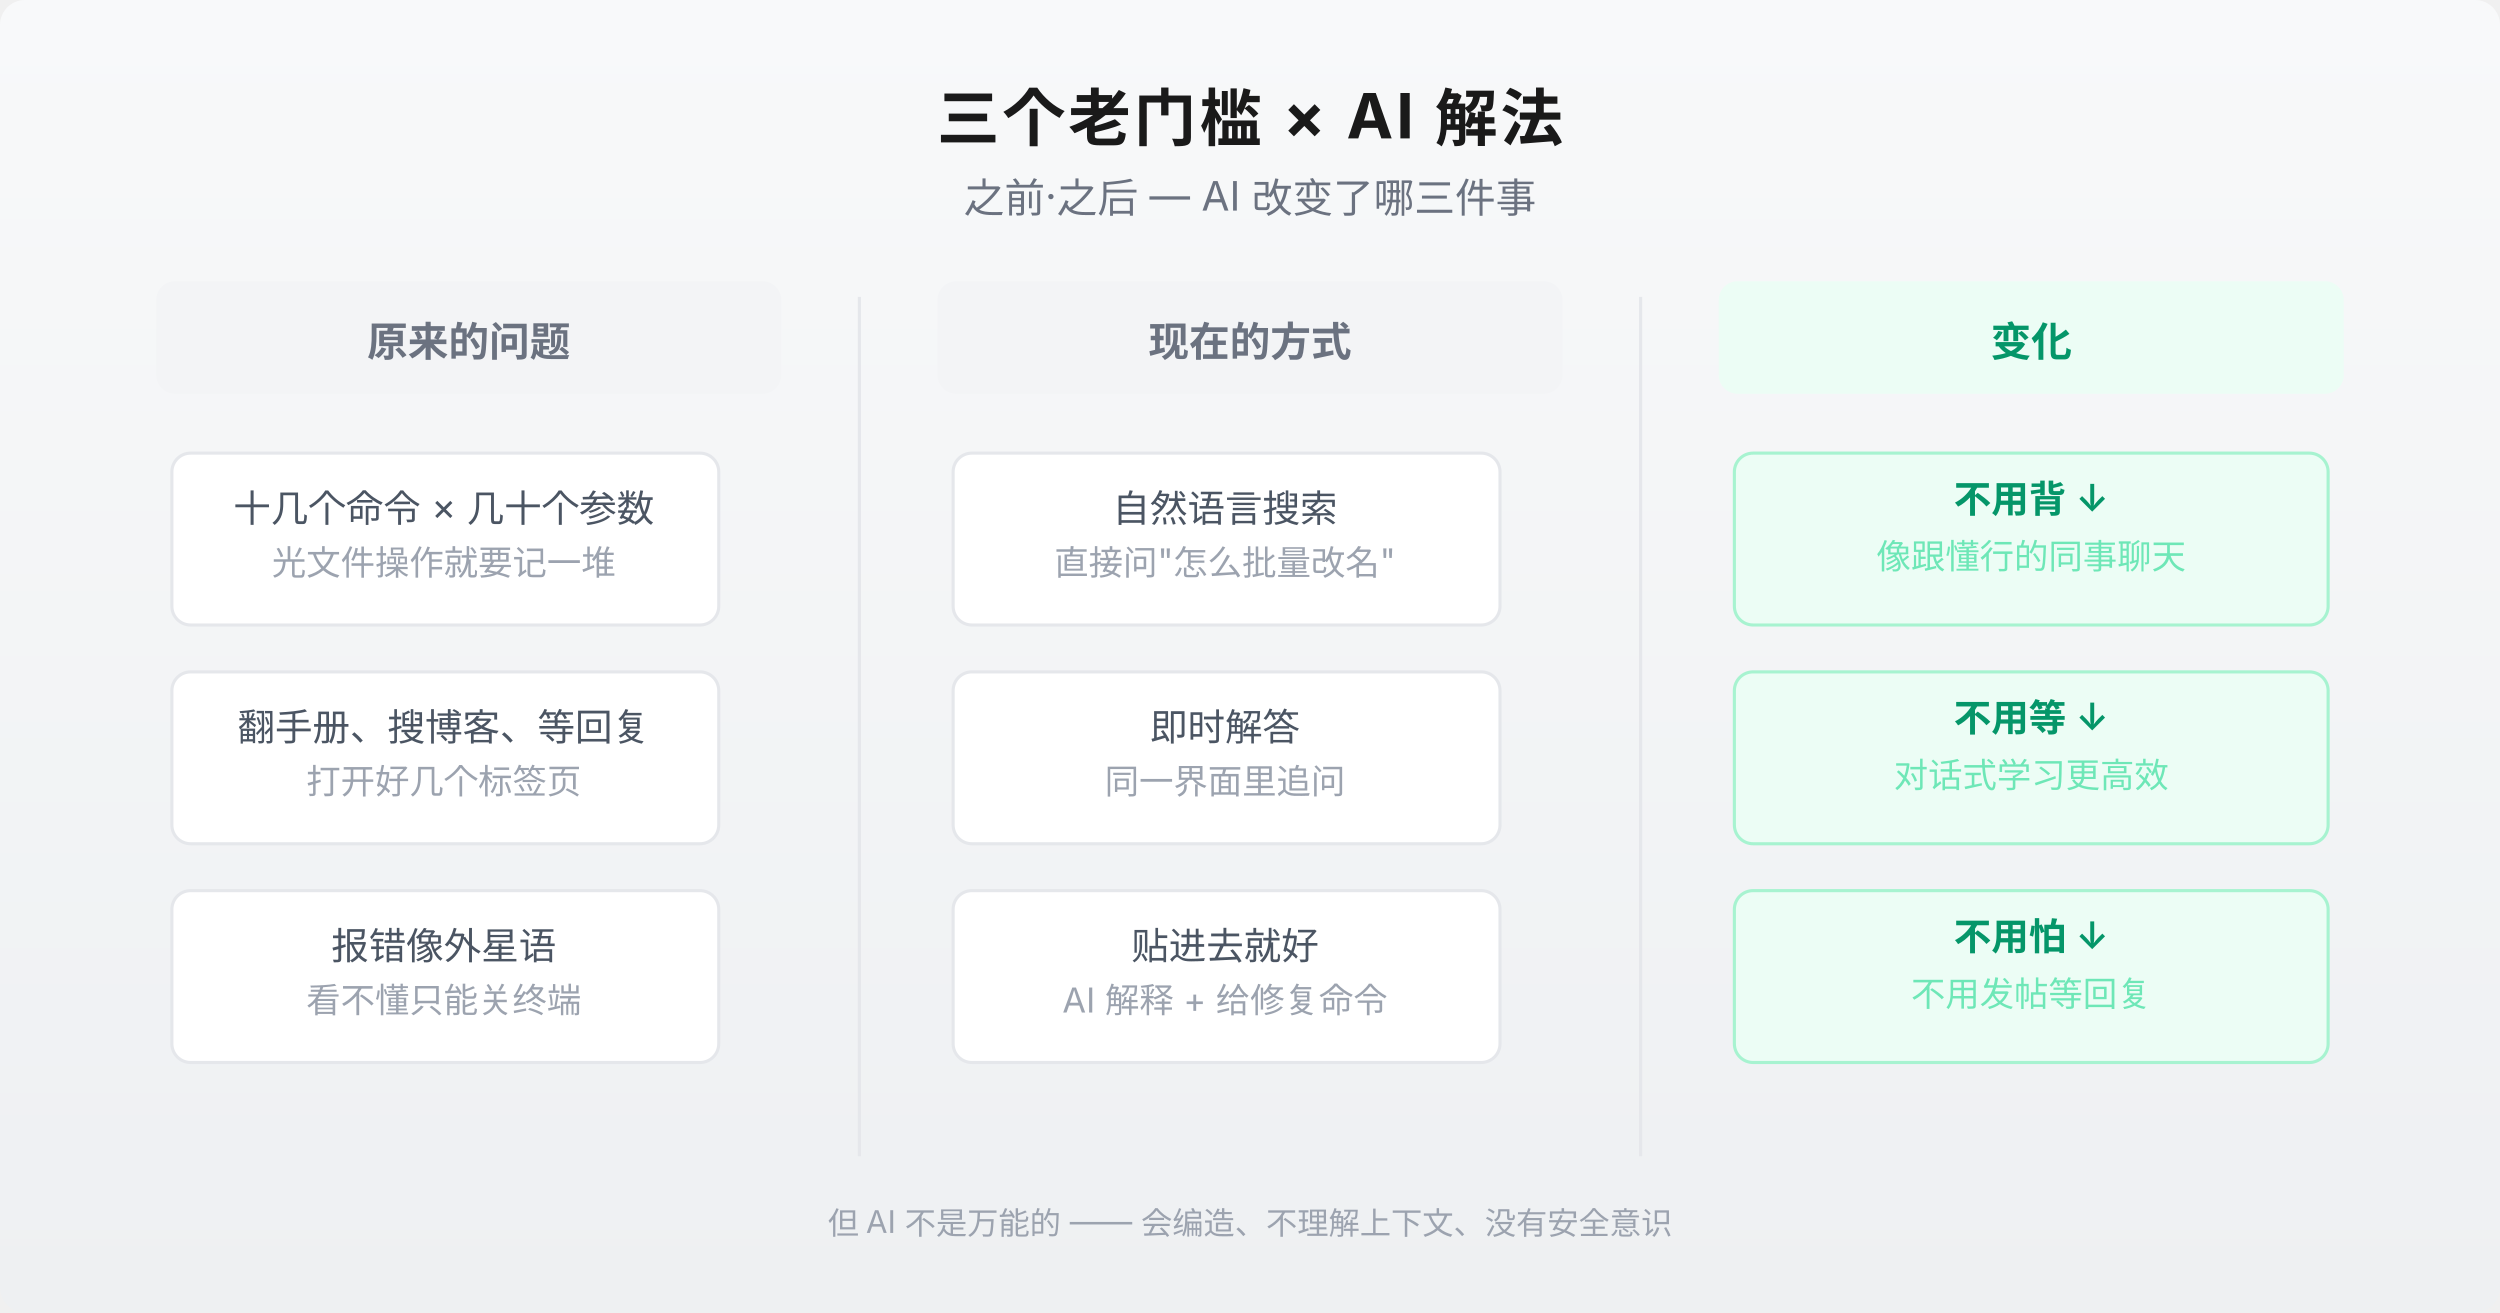
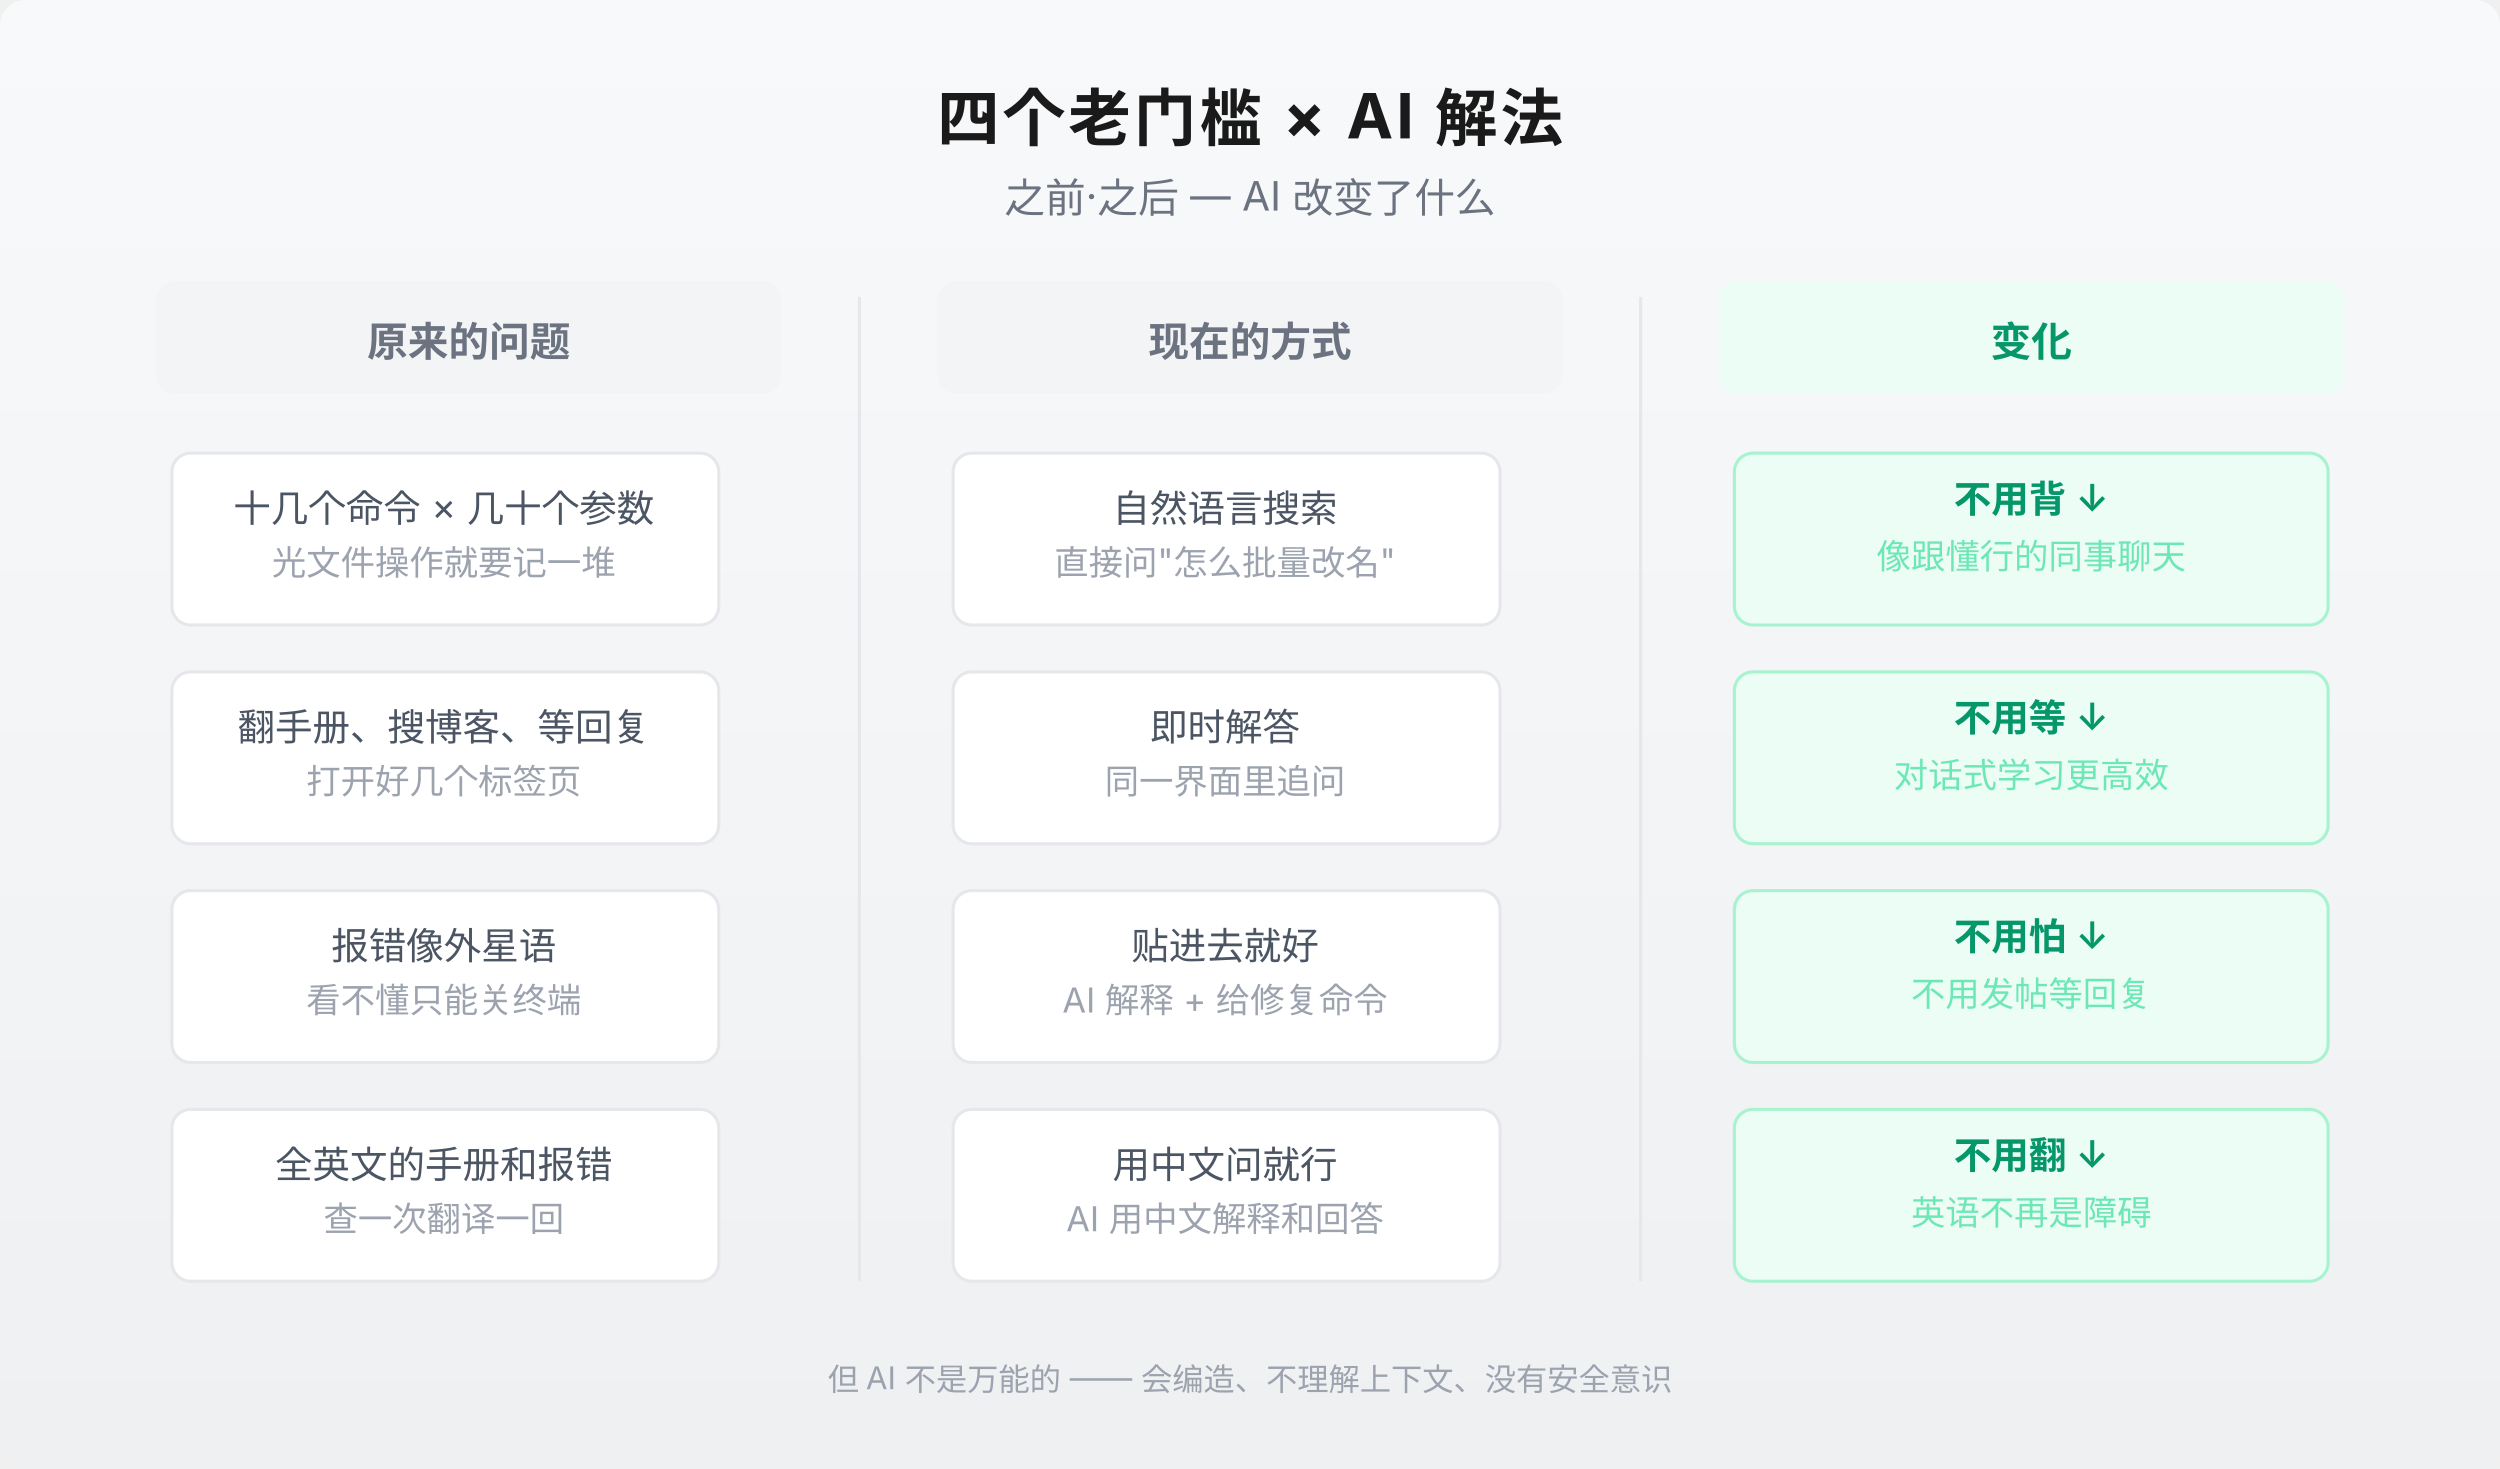
- <svg xmlns="http://www.w3.org/2000/svg" viewBox="0 0 800 420" font-family="system-ui, -apple-system, sans-serif">
+ <svg xmlns="http://www.w3.org/2000/svg" viewBox="0 0 800 470" font-family="system-ui, -apple-system, sans-serif">
  <defs>
    <linearGradient id="bg" x1="0" y1="0" x2="0" y2="1">
      <stop offset="0%" stop-color="#F8F9FA" />
      <stop offset="100%" stop-color="#EEF0F2" />
    </linearGradient>
  </defs>
-   <rect width="800" height="420" fill="url(#bg)" rx="8" />
-   <text x="400" y="45" text-anchor="middle" font-size="20" font-weight="700" fill="#1A1A1A" letter-spacing="1">三个老门槛 × AI 解法</text>
-   <text x="400" y="68" text-anchor="middle" font-size="13" fill="#6B7280">之前·之后 — AI 改变了哪三件事</text>
+   <rect width="800" height="470" fill="url(#bg)" rx="8" />
+   <text x="400" y="45" text-anchor="middle" font-size="20" font-weight="700" fill="#1A1A1A" letter-spacing="1">四个老门槛 × AI 解法</text>
+   <text x="400" y="68" text-anchor="middle" font-size="13" fill="#6B7280">之前·之后 — AI 改变了什么</text>
  <rect x="50" y="90" width="200" height="36" rx="6" fill="#F3F4F6" />
  <text x="150" y="114" text-anchor="middle" font-size="13" font-weight="600" fill="#6B7280">原来的问题</text>
  <rect x="300" y="90" width="200" height="36" rx="6" fill="#F3F4F6" />
  <text x="400" y="114" text-anchor="middle" font-size="13" font-weight="600" fill="#6B7280">现在的方式</text>
  <rect x="550" y="90" width="200" height="36" rx="6" fill="#ECFDF5" />
  <text x="650" y="114" text-anchor="middle" font-size="13" font-weight="600" fill="#059669">变化</text>
-   <line x1="275" y1="95" x2="275" y2="370" stroke="#E5E7EB" stroke-width="1" />
-   <line x1="525" y1="95" x2="525" y2="370" stroke="#E5E7EB" stroke-width="1" />
+   <line x1="275" y1="95" x2="275" y2="410" stroke="#E5E7EB" stroke-width="1" />
+   <line x1="525" y1="95" x2="525" y2="410" stroke="#E5E7EB" stroke-width="1" />
  <rect x="55" y="145" width="175" height="55" rx="6" fill="white" stroke="#E5E7EB" stroke-width="1" />
  <text x="142" y="167" text-anchor="middle" font-size="12" fill="#4B5563">十几个命令 × 几十个参数</text>
  <text x="142" y="184" text-anchor="middle" font-size="11" fill="#9CA3AF">光文件操作就要记一堆</text>
  <rect x="305" y="145" width="175" height="55" rx="6" fill="white" stroke="#E5E7EB" stroke-width="1" />
  <text x="392" y="167" text-anchor="middle" font-size="12" fill="#4B5563">自然语言搜索</text>
  <text x="392" y="184" text-anchor="middle" font-size="11" fill="#9CA3AF">直接问"怎么批量改名"</text>
  <rect x="555" y="145" width="190" height="55" rx="6" fill="#ECFDF5" stroke="#A7F3D0" stroke-width="1" />
  <text x="650" y="164" text-anchor="middle" font-size="12" font-weight="600" fill="#059669">不用背 ↓</text>
  <text x="650" y="182" text-anchor="middle" font-size="11" fill="#6EE7B7">像跟懂行的同事聊天</text>
  <rect x="55" y="215" width="175" height="55" rx="6" fill="white" stroke="#E5E7EB" stroke-width="1" />
  <text x="142" y="237" text-anchor="middle" font-size="12" fill="#4B5563">翻手册、搜博客、等回复</text>
  <text x="142" y="254" text-anchor="middle" font-size="11" fill="#9CA3AF">打开好几个标签页</text>
  <rect x="305" y="215" width="175" height="55" rx="6" fill="white" stroke="#E5E7EB" stroke-width="1" />
  <text x="392" y="237" text-anchor="middle" font-size="12" fill="#4B5563">即时解答</text>
  <text x="392" y="254" text-anchor="middle" font-size="11" fill="#9CA3AF">同一界面里追问</text>
  <rect x="555" y="215" width="190" height="55" rx="6" fill="#ECFDF5" stroke="#A7F3D0" stroke-width="1" />
  <text x="650" y="234" text-anchor="middle" font-size="12" font-weight="600" fill="#059669">不用等 ↓</text>
  <text x="650" y="252" text-anchor="middle" font-size="11" fill="#6EE7B7">对话式学习更高效</text>
  <rect x="55" y="285" width="175" height="55" rx="6" fill="white" stroke="#E5E7EB" stroke-width="1" />
  <text x="142" y="307" text-anchor="middle" font-size="12" fill="#4B5563">报错像外星语</text>
  <text x="142" y="324" text-anchor="middle" font-size="11" fill="#9CA3AF">看不懂只能关终端</text>
  <rect x="305" y="285" width="175" height="55" rx="6" fill="white" stroke="#E5E7EB" stroke-width="1" />
  <text x="392" y="307" text-anchor="middle" font-size="12" fill="#4B5563">贴进去就好</text>
  <text x="392" y="324" text-anchor="middle" font-size="11" fill="#9CA3AF">AI 解释 + 给修复命令</text>
  <rect x="555" y="285" width="190" height="55" rx="6" fill="#ECFDF5" stroke="#A7F3D0" stroke-width="1" />
  <text x="650" y="304" text-anchor="middle" font-size="12" font-weight="600" fill="#059669">不用怕 ↓</text>
  <text x="650" y="322" text-anchor="middle" font-size="11" fill="#6EE7B7">不用发帖等回复</text>
-   <text x="400" y="395" text-anchor="middle" font-size="10" fill="#9CA3AF">但 AI 不是万能的 —— 会编造、不理解上下文、没有安全意识</text>
+   <rect x="55" y="355" width="175" height="55" rx="6" fill="white" stroke="#E5E7EB" stroke-width="1" />
+   <text x="142" y="377" text-anchor="middle" font-size="12" fill="#4B5563">全英文的手册和报错</text>
+   <text x="142" y="394" text-anchor="middle" font-size="11" fill="#9CA3AF">查一次翻译一回</text>
+   <rect x="305" y="355" width="175" height="55" rx="6" fill="white" stroke="#E5E7EB" stroke-width="1" />
+   <text x="392" y="377" text-anchor="middle" font-size="12" fill="#4B5563">用中文问就行</text>
+   <text x="392" y="394" text-anchor="middle" font-size="11" fill="#9CA3AF">AI 用中文解释和回答</text>
+   <rect x="555" y="355" width="190" height="55" rx="6" fill="#ECFDF5" stroke="#A7F3D0" stroke-width="1" />
+   <text x="650" y="374" text-anchor="middle" font-size="12" font-weight="600" fill="#059669">不用翻 ↓</text>
+   <text x="650" y="392" text-anchor="middle" font-size="11" fill="#6EE7B7">英语不再是障碍</text>
+   <text x="400" y="445" text-anchor="middle" font-size="10" fill="#9CA3AF">但 AI 不是万能的 —— 会编造、不理解上下文、没有安全意识</text>
</svg>
